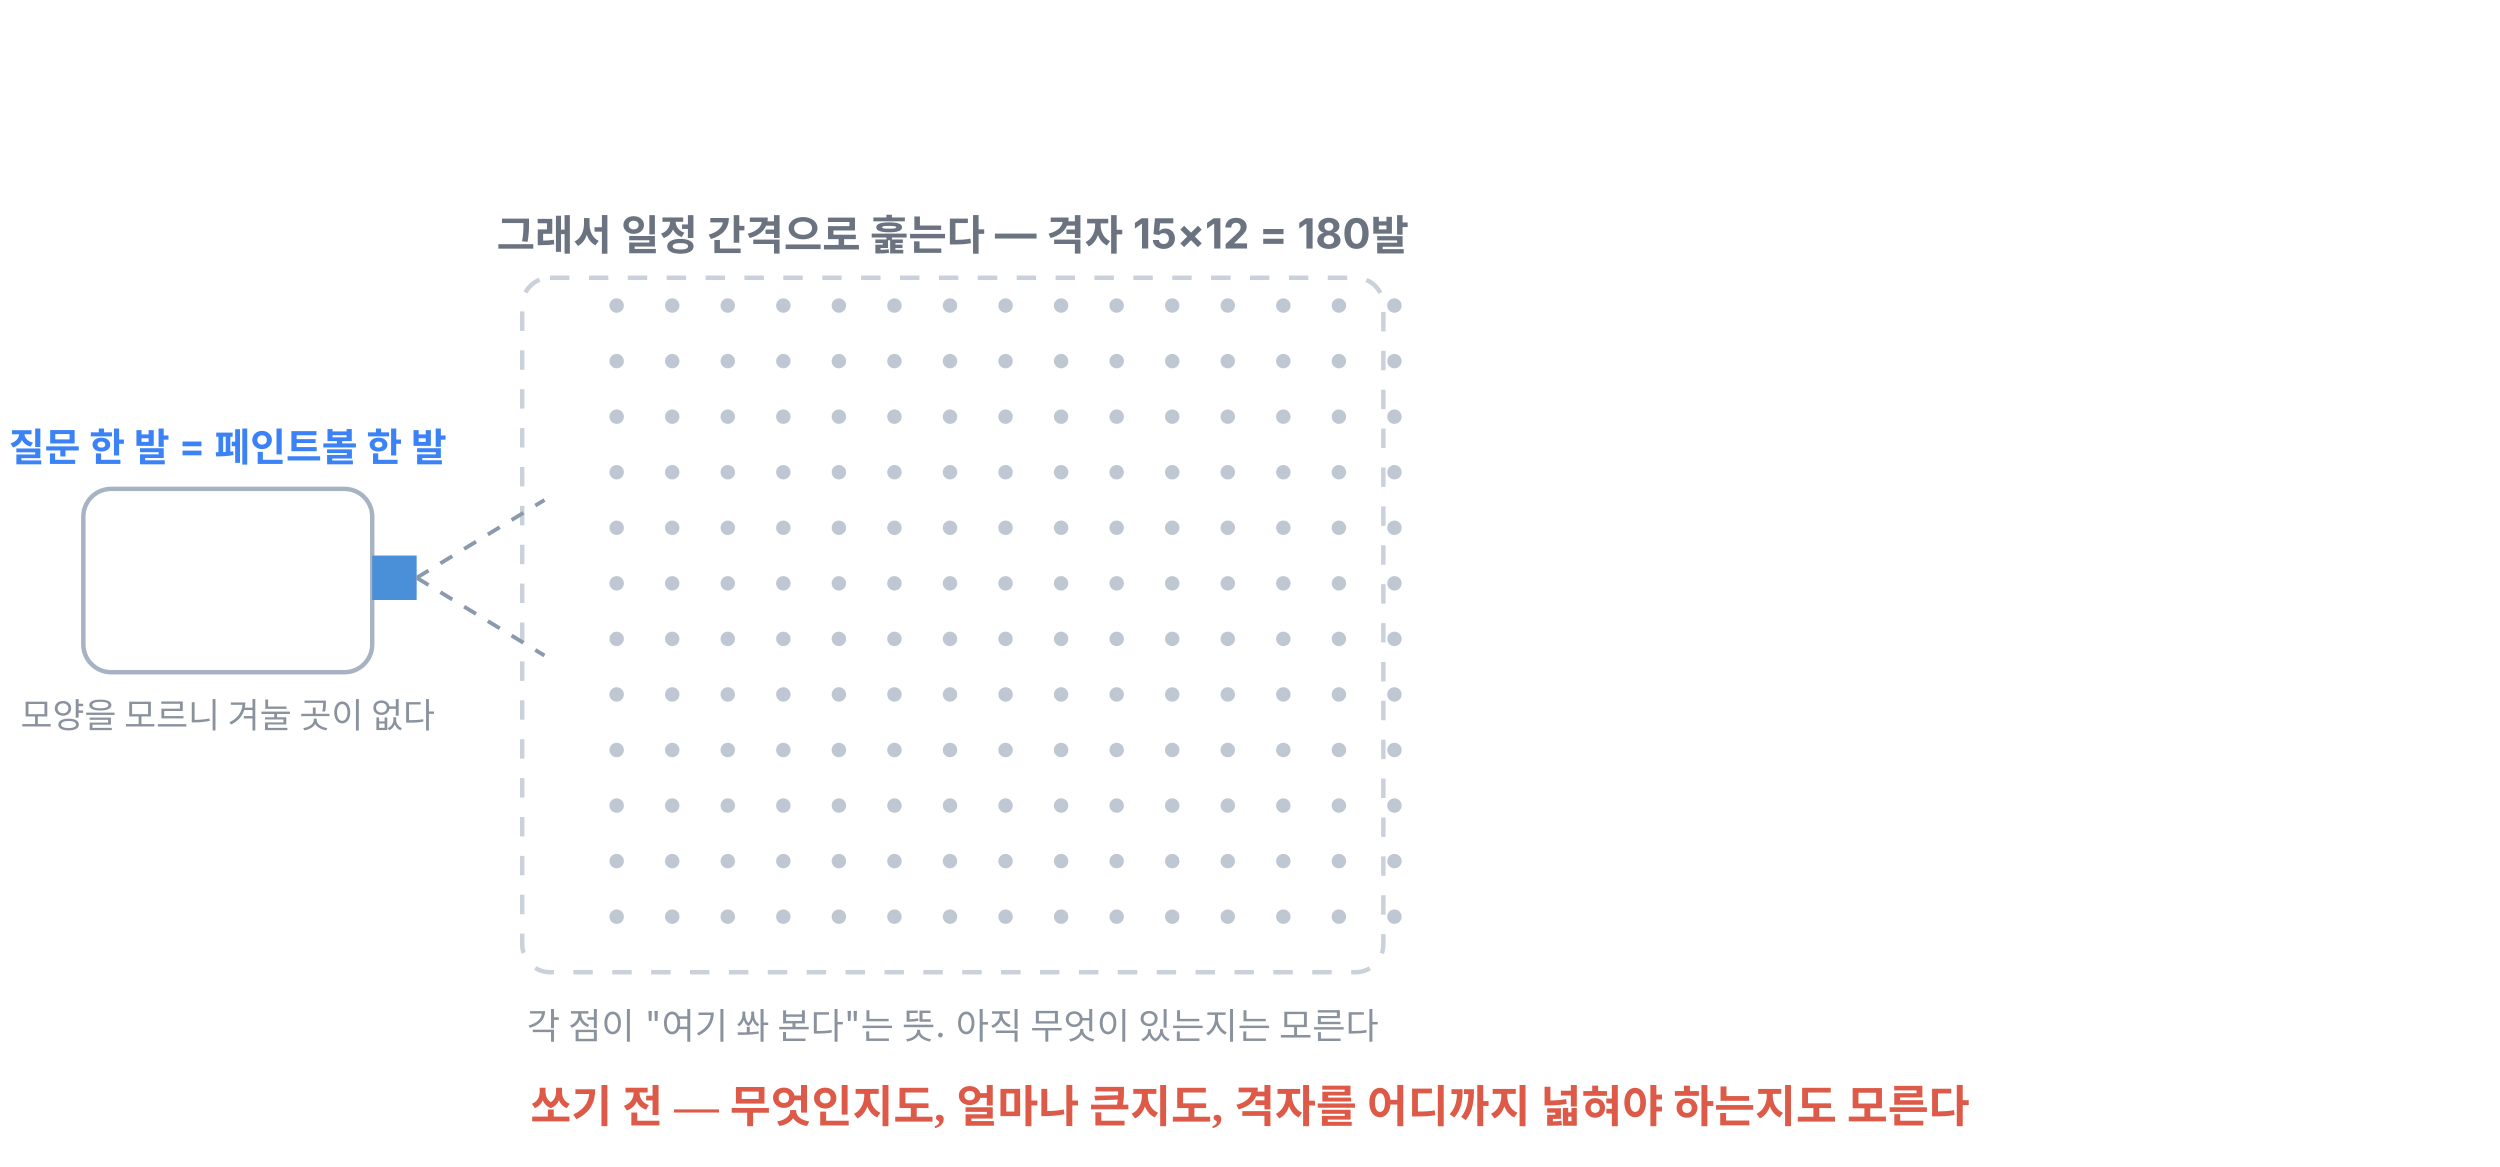
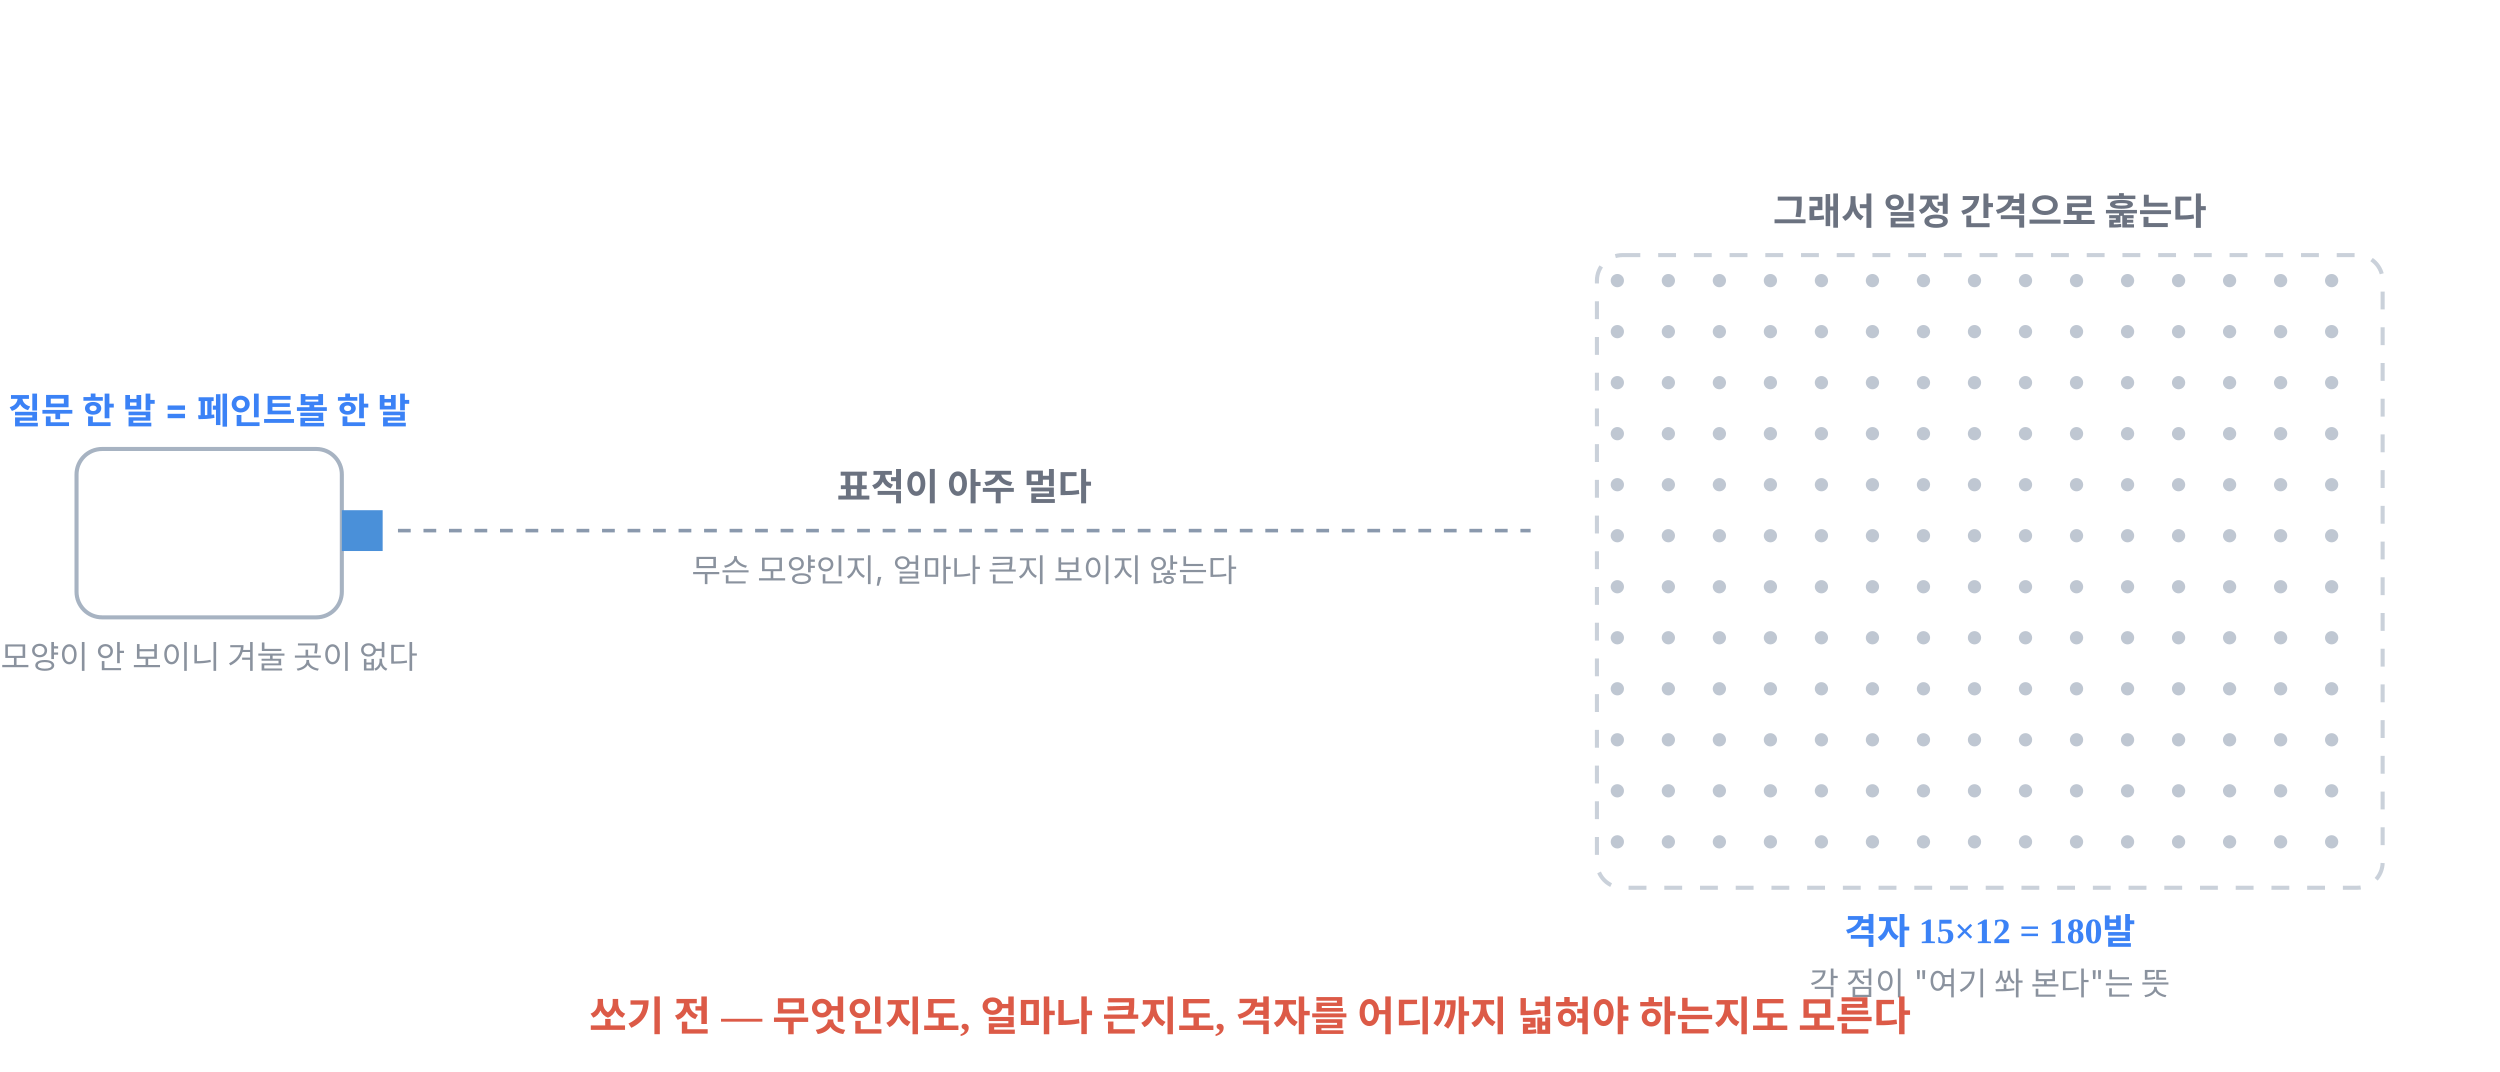
- <svg xmlns="http://www.w3.org/2000/svg" viewBox="0 0 900 420" role="img" aria-label="쏘기 전. 무엇이 어디 있는지 모르므로 일정 간격 격자로 쏠 자리만 정해 둔 그림">
+ <svg xmlns="http://www.w3.org/2000/svg" viewBox="0 0 980 420" role="img" aria-label="아주 멀리 있어 모양이 보이지 않는 표적. 겨눌 곳이 없으므로 일정 간격 격자로 쏠 자리만 정해 둔 그림">
  <style>
    .curve  { fill: none; stroke: #4a90d9; stroke-width: 2.2; }
    .curve2 { fill: none; stroke: #17a8bd; stroke-width: 2.2; }
    .fillA  { fill: #4a90d9; fill-opacity: .22; }
    .fillB  { fill: #17a8bd; fill-opacity: .20; }
    .tailA  { fill: #dc5a47; fill-opacity: .32; }
    .ghost  { fill: #8a99ad; fill-opacity: .22; }
    .box    { fill: none; stroke: #8a99ad; stroke-opacity: .75; stroke-width: 1.6; rx: 10; }
    .axis   { stroke: #8a99ad; stroke-width: 1.4; }
    .gridln { stroke: #8a99ad; stroke-width: 1; stroke-dasharray: 4 4; }
    .dash   { stroke: #8a99ad; stroke-width: 1.4; stroke-dasharray: 5 5; fill: none; }
    .arrow  { stroke: #4a90d9; stroke-width: 2.4; fill: none; }
    .lbl    { fill: #6b7280; font-family: system-ui,-apple-system,'Apple SD Gothic Neo',sans-serif; }
    .mut    { fill: #8a929e; font-family: system-ui,-apple-system,'Apple SD Gothic Neo',sans-serif; }
    .warn   { fill: #dc5a47; font-weight: 700; }
    .accent { fill: #3b82f6; font-weight: 700; }
  </style>
  <rect class="box" x="30" y="176" width="104" height="66" />
  <rect x="134" y="200" width="16" height="16" fill="#4a90d9" />
  <text class="lbl accent" x="82" y="166" font-size="14" text-anchor="middle">질문 한 발 = 페인트볼 한 발</text>
-   <text class="mut" x="82" y="262" font-size="12.5" text-anchor="middle">모양을 모르니 겨눌 곳이 없다</text>
-   <line x1="150" y1="208" x2="196" y2="180" class="dash" />
-   <line x1="150" y1="208" x2="196" y2="236" class="dash" />
-   <g transform="translate(170,80)">
-     <circle cx="52" cy="30" r="2.6" fill="#8a99ad" fill-opacity=".55" />
-     <circle cx="72" cy="30" r="2.6" fill="#8a99ad" fill-opacity=".55" />
-     <circle cx="92" cy="30" r="2.6" fill="#8a99ad" fill-opacity=".55" />
-     <circle cx="112" cy="30" r="2.6" fill="#8a99ad" fill-opacity=".55" />
-     <circle cx="132" cy="30" r="2.6" fill="#8a99ad" fill-opacity=".55" />
-     <circle cx="152" cy="30" r="2.6" fill="#8a99ad" fill-opacity=".55" />
-     <circle cx="172" cy="30" r="2.6" fill="#8a99ad" fill-opacity=".55" />
-     <circle cx="192" cy="30" r="2.6" fill="#8a99ad" fill-opacity=".55" />
-     <circle cx="212" cy="30" r="2.6" fill="#8a99ad" fill-opacity=".55" />
-     <circle cx="232" cy="30" r="2.6" fill="#8a99ad" fill-opacity=".55" />
-     <circle cx="252" cy="30" r="2.6" fill="#8a99ad" fill-opacity=".55" />
-     <circle cx="272" cy="30" r="2.6" fill="#8a99ad" fill-opacity=".55" />
-     <circle cx="292" cy="30" r="2.6" fill="#8a99ad" fill-opacity=".55" />
-     <circle cx="312" cy="30" r="2.6" fill="#8a99ad" fill-opacity=".55" />
-     <circle cx="332" cy="30" r="2.6" fill="#8a99ad" fill-opacity=".55" />
-     <circle cx="52" cy="50" r="2.6" fill="#8a99ad" fill-opacity=".55" />
-     <circle cx="72" cy="50" r="2.6" fill="#8a99ad" fill-opacity=".55" />
-     <circle cx="92" cy="50" r="2.6" fill="#8a99ad" fill-opacity=".55" />
-     <circle cx="112" cy="50" r="2.6" fill="#8a99ad" fill-opacity=".55" />
-     <circle cx="132" cy="50" r="2.6" fill="#8a99ad" fill-opacity=".55" />
-     <circle cx="152" cy="50" r="2.6" fill="#8a99ad" fill-opacity=".55" />
-     <circle cx="172" cy="50" r="2.6" fill="#8a99ad" fill-opacity=".55" />
-     <circle cx="192" cy="50" r="2.6" fill="#8a99ad" fill-opacity=".55" />
-     <circle cx="212" cy="50" r="2.6" fill="#8a99ad" fill-opacity=".55" />
-     <circle cx="232" cy="50" r="2.6" fill="#8a99ad" fill-opacity=".55" />
-     <circle cx="252" cy="50" r="2.6" fill="#8a99ad" fill-opacity=".55" />
-     <circle cx="272" cy="50" r="2.6" fill="#8a99ad" fill-opacity=".55" />
-     <circle cx="292" cy="50" r="2.6" fill="#8a99ad" fill-opacity=".55" />
-     <circle cx="312" cy="50" r="2.6" fill="#8a99ad" fill-opacity=".55" />
-     <circle cx="332" cy="50" r="2.6" fill="#8a99ad" fill-opacity=".55" />
-     <circle cx="52" cy="70" r="2.6" fill="#8a99ad" fill-opacity=".55" />
-     <circle cx="72" cy="70" r="2.6" fill="#8a99ad" fill-opacity=".55" />
-     <circle cx="92" cy="70" r="2.6" fill="#8a99ad" fill-opacity=".55" />
-     <circle cx="112" cy="70" r="2.6" fill="#8a99ad" fill-opacity=".55" />
-     <circle cx="132" cy="70" r="2.6" fill="#8a99ad" fill-opacity=".55" />
-     <circle cx="152" cy="70" r="2.6" fill="#8a99ad" fill-opacity=".55" />
-     <circle cx="172" cy="70" r="2.6" fill="#8a99ad" fill-opacity=".55" />
-     <circle cx="192" cy="70" r="2.6" fill="#8a99ad" fill-opacity=".55" />
-     <circle cx="212" cy="70" r="2.6" fill="#8a99ad" fill-opacity=".55" />
-     <circle cx="232" cy="70" r="2.6" fill="#8a99ad" fill-opacity=".55" />
-     <circle cx="252" cy="70" r="2.6" fill="#8a99ad" fill-opacity=".55" />
-     <circle cx="272" cy="70" r="2.6" fill="#8a99ad" fill-opacity=".55" />
-     <circle cx="292" cy="70" r="2.6" fill="#8a99ad" fill-opacity=".55" />
-     <circle cx="312" cy="70" r="2.6" fill="#8a99ad" fill-opacity=".55" />
-     <circle cx="332" cy="70" r="2.6" fill="#8a99ad" fill-opacity=".55" />
-     <circle cx="52" cy="90" r="2.6" fill="#8a99ad" fill-opacity=".55" />
-     <circle cx="72" cy="90" r="2.6" fill="#8a99ad" fill-opacity=".55" />
-     <circle cx="92" cy="90" r="2.6" fill="#8a99ad" fill-opacity=".55" />
-     <circle cx="112" cy="90" r="2.6" fill="#8a99ad" fill-opacity=".55" />
-     <circle cx="132" cy="90" r="2.6" fill="#8a99ad" fill-opacity=".55" />
-     <circle cx="152" cy="90" r="2.6" fill="#8a99ad" fill-opacity=".55" />
-     <circle cx="172" cy="90" r="2.6" fill="#8a99ad" fill-opacity=".55" />
-     <circle cx="192" cy="90" r="2.6" fill="#8a99ad" fill-opacity=".55" />
-     <circle cx="212" cy="90" r="2.6" fill="#8a99ad" fill-opacity=".55" />
-     <circle cx="232" cy="90" r="2.6" fill="#8a99ad" fill-opacity=".55" />
-     <circle cx="252" cy="90" r="2.6" fill="#8a99ad" fill-opacity=".55" />
-     <circle cx="272" cy="90" r="2.6" fill="#8a99ad" fill-opacity=".55" />
-     <circle cx="292" cy="90" r="2.6" fill="#8a99ad" fill-opacity=".55" />
-     <circle cx="312" cy="90" r="2.6" fill="#8a99ad" fill-opacity=".55" />
-     <circle cx="332" cy="90" r="2.6" fill="#8a99ad" fill-opacity=".55" />
-     <circle cx="52" cy="110" r="2.6" fill="#8a99ad" fill-opacity=".55" />
-     <circle cx="72" cy="110" r="2.6" fill="#8a99ad" fill-opacity=".55" />
-     <circle cx="92" cy="110" r="2.6" fill="#8a99ad" fill-opacity=".55" />
-     <circle cx="112" cy="110" r="2.6" fill="#8a99ad" fill-opacity=".55" />
-     <circle cx="132" cy="110" r="2.6" fill="#8a99ad" fill-opacity=".55" />
-     <circle cx="152" cy="110" r="2.6" fill="#8a99ad" fill-opacity=".55" />
-     <circle cx="172" cy="110" r="2.6" fill="#8a99ad" fill-opacity=".55" />
-     <circle cx="192" cy="110" r="2.6" fill="#8a99ad" fill-opacity=".55" />
-     <circle cx="212" cy="110" r="2.6" fill="#8a99ad" fill-opacity=".55" />
-     <circle cx="232" cy="110" r="2.6" fill="#8a99ad" fill-opacity=".55" />
-     <circle cx="252" cy="110" r="2.6" fill="#8a99ad" fill-opacity=".55" />
-     <circle cx="272" cy="110" r="2.6" fill="#8a99ad" fill-opacity=".55" />
-     <circle cx="292" cy="110" r="2.6" fill="#8a99ad" fill-opacity=".55" />
-     <circle cx="312" cy="110" r="2.6" fill="#8a99ad" fill-opacity=".55" />
-     <circle cx="332" cy="110" r="2.6" fill="#8a99ad" fill-opacity=".55" />
-     <circle cx="52" cy="130" r="2.6" fill="#8a99ad" fill-opacity=".55" />
-     <circle cx="72" cy="130" r="2.6" fill="#8a99ad" fill-opacity=".55" />
-     <circle cx="92" cy="130" r="2.6" fill="#8a99ad" fill-opacity=".55" />
-     <circle cx="112" cy="130" r="2.6" fill="#8a99ad" fill-opacity=".55" />
-     <circle cx="132" cy="130" r="2.6" fill="#8a99ad" fill-opacity=".55" />
-     <circle cx="152" cy="130" r="2.6" fill="#8a99ad" fill-opacity=".55" />
-     <circle cx="172" cy="130" r="2.6" fill="#8a99ad" fill-opacity=".55" />
-     <circle cx="192" cy="130" r="2.6" fill="#8a99ad" fill-opacity=".55" />
-     <circle cx="212" cy="130" r="2.6" fill="#8a99ad" fill-opacity=".55" />
-     <circle cx="232" cy="130" r="2.6" fill="#8a99ad" fill-opacity=".55" />
-     <circle cx="252" cy="130" r="2.6" fill="#8a99ad" fill-opacity=".55" />
-     <circle cx="272" cy="130" r="2.6" fill="#8a99ad" fill-opacity=".55" />
-     <circle cx="292" cy="130" r="2.6" fill="#8a99ad" fill-opacity=".55" />
-     <circle cx="312" cy="130" r="2.6" fill="#8a99ad" fill-opacity=".55" />
-     <circle cx="332" cy="130" r="2.6" fill="#8a99ad" fill-opacity=".55" />
-     <circle cx="52" cy="150" r="2.6" fill="#8a99ad" fill-opacity=".55" />
-     <circle cx="72" cy="150" r="2.6" fill="#8a99ad" fill-opacity=".55" />
-     <circle cx="92" cy="150" r="2.6" fill="#8a99ad" fill-opacity=".55" />
-     <circle cx="112" cy="150" r="2.6" fill="#8a99ad" fill-opacity=".55" />
-     <circle cx="132" cy="150" r="2.6" fill="#8a99ad" fill-opacity=".55" />
-     <circle cx="152" cy="150" r="2.6" fill="#8a99ad" fill-opacity=".55" />
-     <circle cx="172" cy="150" r="2.6" fill="#8a99ad" fill-opacity=".55" />
-     <circle cx="192" cy="150" r="2.6" fill="#8a99ad" fill-opacity=".55" />
-     <circle cx="212" cy="150" r="2.6" fill="#8a99ad" fill-opacity=".55" />
-     <circle cx="232" cy="150" r="2.6" fill="#8a99ad" fill-opacity=".55" />
-     <circle cx="252" cy="150" r="2.6" fill="#8a99ad" fill-opacity=".55" />
-     <circle cx="272" cy="150" r="2.6" fill="#8a99ad" fill-opacity=".55" />
-     <circle cx="292" cy="150" r="2.6" fill="#8a99ad" fill-opacity=".55" />
-     <circle cx="312" cy="150" r="2.6" fill="#8a99ad" fill-opacity=".55" />
-     <circle cx="332" cy="150" r="2.6" fill="#8a99ad" fill-opacity=".55" />
-     <circle cx="52" cy="170" r="2.6" fill="#8a99ad" fill-opacity=".55" />
-     <circle cx="72" cy="170" r="2.6" fill="#8a99ad" fill-opacity=".55" />
-     <circle cx="92" cy="170" r="2.6" fill="#8a99ad" fill-opacity=".55" />
-     <circle cx="112" cy="170" r="2.6" fill="#8a99ad" fill-opacity=".55" />
-     <circle cx="132" cy="170" r="2.6" fill="#8a99ad" fill-opacity=".55" />
-     <circle cx="152" cy="170" r="2.6" fill="#8a99ad" fill-opacity=".55" />
-     <circle cx="172" cy="170" r="2.6" fill="#8a99ad" fill-opacity=".55" />
-     <circle cx="192" cy="170" r="2.6" fill="#8a99ad" fill-opacity=".55" />
-     <circle cx="212" cy="170" r="2.6" fill="#8a99ad" fill-opacity=".55" />
-     <circle cx="232" cy="170" r="2.6" fill="#8a99ad" fill-opacity=".55" />
-     <circle cx="252" cy="170" r="2.6" fill="#8a99ad" fill-opacity=".55" />
-     <circle cx="272" cy="170" r="2.6" fill="#8a99ad" fill-opacity=".55" />
-     <circle cx="292" cy="170" r="2.6" fill="#8a99ad" fill-opacity=".55" />
-     <circle cx="312" cy="170" r="2.6" fill="#8a99ad" fill-opacity=".55" />
-     <circle cx="332" cy="170" r="2.6" fill="#8a99ad" fill-opacity=".55" />
-     <circle cx="52" cy="190" r="2.6" fill="#8a99ad" fill-opacity=".55" />
-     <circle cx="72" cy="190" r="2.6" fill="#8a99ad" fill-opacity=".55" />
-     <circle cx="92" cy="190" r="2.6" fill="#8a99ad" fill-opacity=".55" />
-     <circle cx="112" cy="190" r="2.6" fill="#8a99ad" fill-opacity=".55" />
-     <circle cx="132" cy="190" r="2.6" fill="#8a99ad" fill-opacity=".55" />
-     <circle cx="152" cy="190" r="2.6" fill="#8a99ad" fill-opacity=".55" />
-     <circle cx="172" cy="190" r="2.6" fill="#8a99ad" fill-opacity=".55" />
-     <circle cx="192" cy="190" r="2.6" fill="#8a99ad" fill-opacity=".55" />
-     <circle cx="212" cy="190" r="2.6" fill="#8a99ad" fill-opacity=".55" />
-     <circle cx="232" cy="190" r="2.6" fill="#8a99ad" fill-opacity=".55" />
-     <circle cx="252" cy="190" r="2.6" fill="#8a99ad" fill-opacity=".55" />
-     <circle cx="272" cy="190" r="2.6" fill="#8a99ad" fill-opacity=".55" />
-     <circle cx="292" cy="190" r="2.6" fill="#8a99ad" fill-opacity=".55" />
-     <circle cx="312" cy="190" r="2.6" fill="#8a99ad" fill-opacity=".55" />
-     <circle cx="332" cy="190" r="2.6" fill="#8a99ad" fill-opacity=".55" />
-     <circle cx="52" cy="210" r="2.6" fill="#8a99ad" fill-opacity=".55" />
-     <circle cx="72" cy="210" r="2.6" fill="#8a99ad" fill-opacity=".55" />
-     <circle cx="92" cy="210" r="2.6" fill="#8a99ad" fill-opacity=".55" />
-     <circle cx="112" cy="210" r="2.6" fill="#8a99ad" fill-opacity=".55" />
-     <circle cx="132" cy="210" r="2.6" fill="#8a99ad" fill-opacity=".55" />
-     <circle cx="152" cy="210" r="2.6" fill="#8a99ad" fill-opacity=".55" />
-     <circle cx="172" cy="210" r="2.6" fill="#8a99ad" fill-opacity=".55" />
-     <circle cx="192" cy="210" r="2.6" fill="#8a99ad" fill-opacity=".55" />
-     <circle cx="212" cy="210" r="2.6" fill="#8a99ad" fill-opacity=".55" />
-     <circle cx="232" cy="210" r="2.6" fill="#8a99ad" fill-opacity=".55" />
-     <circle cx="252" cy="210" r="2.6" fill="#8a99ad" fill-opacity=".55" />
-     <circle cx="272" cy="210" r="2.6" fill="#8a99ad" fill-opacity=".55" />
-     <circle cx="292" cy="210" r="2.6" fill="#8a99ad" fill-opacity=".55" />
-     <circle cx="312" cy="210" r="2.6" fill="#8a99ad" fill-opacity=".55" />
-     <circle cx="332" cy="210" r="2.6" fill="#8a99ad" fill-opacity=".55" />
-     <circle cx="52" cy="230" r="2.6" fill="#8a99ad" fill-opacity=".55" />
-     <circle cx="72" cy="230" r="2.6" fill="#8a99ad" fill-opacity=".55" />
-     <circle cx="92" cy="230" r="2.6" fill="#8a99ad" fill-opacity=".55" />
-     <circle cx="112" cy="230" r="2.6" fill="#8a99ad" fill-opacity=".55" />
-     <circle cx="132" cy="230" r="2.6" fill="#8a99ad" fill-opacity=".55" />
-     <circle cx="152" cy="230" r="2.6" fill="#8a99ad" fill-opacity=".55" />
-     <circle cx="172" cy="230" r="2.6" fill="#8a99ad" fill-opacity=".55" />
-     <circle cx="192" cy="230" r="2.6" fill="#8a99ad" fill-opacity=".55" />
-     <circle cx="212" cy="230" r="2.6" fill="#8a99ad" fill-opacity=".55" />
-     <circle cx="232" cy="230" r="2.6" fill="#8a99ad" fill-opacity=".55" />
-     <circle cx="252" cy="230" r="2.6" fill="#8a99ad" fill-opacity=".55" />
-     <circle cx="272" cy="230" r="2.6" fill="#8a99ad" fill-opacity=".55" />
-     <circle cx="292" cy="230" r="2.6" fill="#8a99ad" fill-opacity=".55" />
-     <circle cx="312" cy="230" r="2.6" fill="#8a99ad" fill-opacity=".55" />
-     <circle cx="332" cy="230" r="2.6" fill="#8a99ad" fill-opacity=".55" />
-     <circle cx="52" cy="250" r="2.6" fill="#8a99ad" fill-opacity=".55" />
-     <circle cx="72" cy="250" r="2.6" fill="#8a99ad" fill-opacity=".55" />
-     <circle cx="92" cy="250" r="2.6" fill="#8a99ad" fill-opacity=".55" />
-     <circle cx="112" cy="250" r="2.6" fill="#8a99ad" fill-opacity=".55" />
-     <circle cx="132" cy="250" r="2.6" fill="#8a99ad" fill-opacity=".55" />
-     <circle cx="152" cy="250" r="2.6" fill="#8a99ad" fill-opacity=".55" />
-     <circle cx="172" cy="250" r="2.6" fill="#8a99ad" fill-opacity=".55" />
-     <circle cx="192" cy="250" r="2.6" fill="#8a99ad" fill-opacity=".55" />
-     <circle cx="212" cy="250" r="2.6" fill="#8a99ad" fill-opacity=".55" />
-     <circle cx="232" cy="250" r="2.6" fill="#8a99ad" fill-opacity=".55" />
-     <circle cx="252" cy="250" r="2.6" fill="#8a99ad" fill-opacity=".55" />
-     <circle cx="272" cy="250" r="2.6" fill="#8a99ad" fill-opacity=".55" />
-     <circle cx="292" cy="250" r="2.6" fill="#8a99ad" fill-opacity=".55" />
-     <circle cx="312" cy="250" r="2.6" fill="#8a99ad" fill-opacity=".55" />
-     <circle cx="332" cy="250" r="2.6" fill="#8a99ad" fill-opacity=".55" />
+   <text class="mut" x="82" y="262" font-size="12.5" text-anchor="middle">모양이 안 보이니 겨눌 곳이 없다</text>
+   <line x1="156" y1="208" x2="600" y2="208" class="dash" />
+   <text class="lbl" x="378" y="196" font-size="14.5" font-weight="700" text-anchor="middle">표적이 아주 멀다</text>
+   <text class="mut" x="378" y="228" font-size="12.5" text-anchor="middle">무슨 모양인지, 얼마나 큰지 보이지 않는다</text>
+   <g transform="translate(608,80)">
+     <circle cx="26" cy="30" r="2.6" fill="#8a99ad" fill-opacity=".55" />
+     <circle cx="46" cy="30" r="2.6" fill="#8a99ad" fill-opacity=".55" />
+     <circle cx="66" cy="30" r="2.6" fill="#8a99ad" fill-opacity=".55" />
+     <circle cx="86" cy="30" r="2.6" fill="#8a99ad" fill-opacity=".55" />
+     <circle cx="106" cy="30" r="2.6" fill="#8a99ad" fill-opacity=".55" />
+     <circle cx="126" cy="30" r="2.6" fill="#8a99ad" fill-opacity=".55" />
+     <circle cx="146" cy="30" r="2.6" fill="#8a99ad" fill-opacity=".55" />
+     <circle cx="166" cy="30" r="2.6" fill="#8a99ad" fill-opacity=".55" />
+     <circle cx="186" cy="30" r="2.6" fill="#8a99ad" fill-opacity=".55" />
+     <circle cx="206" cy="30" r="2.6" fill="#8a99ad" fill-opacity=".55" />
+     <circle cx="226" cy="30" r="2.6" fill="#8a99ad" fill-opacity=".55" />
+     <circle cx="246" cy="30" r="2.6" fill="#8a99ad" fill-opacity=".55" />
+     <circle cx="266" cy="30" r="2.6" fill="#8a99ad" fill-opacity=".55" />
+     <circle cx="286" cy="30" r="2.6" fill="#8a99ad" fill-opacity=".55" />
+     <circle cx="306" cy="30" r="2.6" fill="#8a99ad" fill-opacity=".55" />
+     <circle cx="26" cy="50" r="2.6" fill="#8a99ad" fill-opacity=".55" />
+     <circle cx="46" cy="50" r="2.6" fill="#8a99ad" fill-opacity=".55" />
+     <circle cx="66" cy="50" r="2.6" fill="#8a99ad" fill-opacity=".55" />
+     <circle cx="86" cy="50" r="2.6" fill="#8a99ad" fill-opacity=".55" />
+     <circle cx="106" cy="50" r="2.6" fill="#8a99ad" fill-opacity=".55" />
+     <circle cx="126" cy="50" r="2.6" fill="#8a99ad" fill-opacity=".55" />
+     <circle cx="146" cy="50" r="2.6" fill="#8a99ad" fill-opacity=".55" />
+     <circle cx="166" cy="50" r="2.6" fill="#8a99ad" fill-opacity=".55" />
+     <circle cx="186" cy="50" r="2.6" fill="#8a99ad" fill-opacity=".55" />
+     <circle cx="206" cy="50" r="2.6" fill="#8a99ad" fill-opacity=".55" />
+     <circle cx="226" cy="50" r="2.6" fill="#8a99ad" fill-opacity=".55" />
+     <circle cx="246" cy="50" r="2.6" fill="#8a99ad" fill-opacity=".55" />
+     <circle cx="266" cy="50" r="2.6" fill="#8a99ad" fill-opacity=".55" />
+     <circle cx="286" cy="50" r="2.6" fill="#8a99ad" fill-opacity=".55" />
+     <circle cx="306" cy="50" r="2.6" fill="#8a99ad" fill-opacity=".55" />
+     <circle cx="26" cy="70" r="2.6" fill="#8a99ad" fill-opacity=".55" />
+     <circle cx="46" cy="70" r="2.6" fill="#8a99ad" fill-opacity=".55" />
+     <circle cx="66" cy="70" r="2.6" fill="#8a99ad" fill-opacity=".55" />
+     <circle cx="86" cy="70" r="2.6" fill="#8a99ad" fill-opacity=".55" />
+     <circle cx="106" cy="70" r="2.6" fill="#8a99ad" fill-opacity=".55" />
+     <circle cx="126" cy="70" r="2.6" fill="#8a99ad" fill-opacity=".55" />
+     <circle cx="146" cy="70" r="2.6" fill="#8a99ad" fill-opacity=".55" />
+     <circle cx="166" cy="70" r="2.6" fill="#8a99ad" fill-opacity=".55" />
+     <circle cx="186" cy="70" r="2.6" fill="#8a99ad" fill-opacity=".55" />
+     <circle cx="206" cy="70" r="2.6" fill="#8a99ad" fill-opacity=".55" />
+     <circle cx="226" cy="70" r="2.6" fill="#8a99ad" fill-opacity=".55" />
+     <circle cx="246" cy="70" r="2.6" fill="#8a99ad" fill-opacity=".55" />
+     <circle cx="266" cy="70" r="2.6" fill="#8a99ad" fill-opacity=".55" />
+     <circle cx="286" cy="70" r="2.6" fill="#8a99ad" fill-opacity=".55" />
+     <circle cx="306" cy="70" r="2.6" fill="#8a99ad" fill-opacity=".55" />
+     <circle cx="26" cy="90" r="2.6" fill="#8a99ad" fill-opacity=".55" />
+     <circle cx="46" cy="90" r="2.6" fill="#8a99ad" fill-opacity=".55" />
+     <circle cx="66" cy="90" r="2.6" fill="#8a99ad" fill-opacity=".55" />
+     <circle cx="86" cy="90" r="2.6" fill="#8a99ad" fill-opacity=".55" />
+     <circle cx="106" cy="90" r="2.6" fill="#8a99ad" fill-opacity=".55" />
+     <circle cx="126" cy="90" r="2.6" fill="#8a99ad" fill-opacity=".55" />
+     <circle cx="146" cy="90" r="2.6" fill="#8a99ad" fill-opacity=".55" />
+     <circle cx="166" cy="90" r="2.6" fill="#8a99ad" fill-opacity=".55" />
+     <circle cx="186" cy="90" r="2.6" fill="#8a99ad" fill-opacity=".55" />
+     <circle cx="206" cy="90" r="2.6" fill="#8a99ad" fill-opacity=".55" />
+     <circle cx="226" cy="90" r="2.6" fill="#8a99ad" fill-opacity=".55" />
+     <circle cx="246" cy="90" r="2.6" fill="#8a99ad" fill-opacity=".55" />
+     <circle cx="266" cy="90" r="2.6" fill="#8a99ad" fill-opacity=".55" />
+     <circle cx="286" cy="90" r="2.6" fill="#8a99ad" fill-opacity=".55" />
+     <circle cx="306" cy="90" r="2.6" fill="#8a99ad" fill-opacity=".55" />
+     <circle cx="26" cy="110" r="2.6" fill="#8a99ad" fill-opacity=".55" />
+     <circle cx="46" cy="110" r="2.6" fill="#8a99ad" fill-opacity=".55" />
+     <circle cx="66" cy="110" r="2.6" fill="#8a99ad" fill-opacity=".55" />
+     <circle cx="86" cy="110" r="2.6" fill="#8a99ad" fill-opacity=".55" />
+     <circle cx="106" cy="110" r="2.6" fill="#8a99ad" fill-opacity=".55" />
+     <circle cx="126" cy="110" r="2.6" fill="#8a99ad" fill-opacity=".55" />
+     <circle cx="146" cy="110" r="2.6" fill="#8a99ad" fill-opacity=".55" />
+     <circle cx="166" cy="110" r="2.6" fill="#8a99ad" fill-opacity=".55" />
+     <circle cx="186" cy="110" r="2.6" fill="#8a99ad" fill-opacity=".55" />
+     <circle cx="206" cy="110" r="2.6" fill="#8a99ad" fill-opacity=".55" />
+     <circle cx="226" cy="110" r="2.6" fill="#8a99ad" fill-opacity=".55" />
+     <circle cx="246" cy="110" r="2.6" fill="#8a99ad" fill-opacity=".55" />
+     <circle cx="266" cy="110" r="2.6" fill="#8a99ad" fill-opacity=".55" />
+     <circle cx="286" cy="110" r="2.6" fill="#8a99ad" fill-opacity=".55" />
+     <circle cx="306" cy="110" r="2.6" fill="#8a99ad" fill-opacity=".55" />
+     <circle cx="26" cy="130" r="2.6" fill="#8a99ad" fill-opacity=".55" />
+     <circle cx="46" cy="130" r="2.6" fill="#8a99ad" fill-opacity=".55" />
+     <circle cx="66" cy="130" r="2.6" fill="#8a99ad" fill-opacity=".55" />
+     <circle cx="86" cy="130" r="2.6" fill="#8a99ad" fill-opacity=".55" />
+     <circle cx="106" cy="130" r="2.6" fill="#8a99ad" fill-opacity=".55" />
+     <circle cx="126" cy="130" r="2.6" fill="#8a99ad" fill-opacity=".55" />
+     <circle cx="146" cy="130" r="2.6" fill="#8a99ad" fill-opacity=".55" />
+     <circle cx="166" cy="130" r="2.6" fill="#8a99ad" fill-opacity=".55" />
+     <circle cx="186" cy="130" r="2.6" fill="#8a99ad" fill-opacity=".55" />
+     <circle cx="206" cy="130" r="2.6" fill="#8a99ad" fill-opacity=".55" />
+     <circle cx="226" cy="130" r="2.6" fill="#8a99ad" fill-opacity=".55" />
+     <circle cx="246" cy="130" r="2.6" fill="#8a99ad" fill-opacity=".55" />
+     <circle cx="266" cy="130" r="2.6" fill="#8a99ad" fill-opacity=".55" />
+     <circle cx="286" cy="130" r="2.6" fill="#8a99ad" fill-opacity=".55" />
+     <circle cx="306" cy="130" r="2.6" fill="#8a99ad" fill-opacity=".55" />
+     <circle cx="26" cy="150" r="2.6" fill="#8a99ad" fill-opacity=".55" />
+     <circle cx="46" cy="150" r="2.6" fill="#8a99ad" fill-opacity=".55" />
+     <circle cx="66" cy="150" r="2.6" fill="#8a99ad" fill-opacity=".55" />
+     <circle cx="86" cy="150" r="2.6" fill="#8a99ad" fill-opacity=".55" />
+     <circle cx="106" cy="150" r="2.6" fill="#8a99ad" fill-opacity=".55" />
+     <circle cx="126" cy="150" r="2.6" fill="#8a99ad" fill-opacity=".55" />
+     <circle cx="146" cy="150" r="2.6" fill="#8a99ad" fill-opacity=".55" />
+     <circle cx="166" cy="150" r="2.6" fill="#8a99ad" fill-opacity=".55" />
+     <circle cx="186" cy="150" r="2.6" fill="#8a99ad" fill-opacity=".55" />
+     <circle cx="206" cy="150" r="2.6" fill="#8a99ad" fill-opacity=".55" />
+     <circle cx="226" cy="150" r="2.6" fill="#8a99ad" fill-opacity=".55" />
+     <circle cx="246" cy="150" r="2.6" fill="#8a99ad" fill-opacity=".55" />
+     <circle cx="266" cy="150" r="2.6" fill="#8a99ad" fill-opacity=".55" />
+     <circle cx="286" cy="150" r="2.6" fill="#8a99ad" fill-opacity=".55" />
+     <circle cx="306" cy="150" r="2.6" fill="#8a99ad" fill-opacity=".55" />
+     <circle cx="26" cy="170" r="2.6" fill="#8a99ad" fill-opacity=".55" />
+     <circle cx="46" cy="170" r="2.6" fill="#8a99ad" fill-opacity=".55" />
+     <circle cx="66" cy="170" r="2.6" fill="#8a99ad" fill-opacity=".55" />
+     <circle cx="86" cy="170" r="2.6" fill="#8a99ad" fill-opacity=".55" />
+     <circle cx="106" cy="170" r="2.6" fill="#8a99ad" fill-opacity=".55" />
+     <circle cx="126" cy="170" r="2.6" fill="#8a99ad" fill-opacity=".55" />
+     <circle cx="146" cy="170" r="2.6" fill="#8a99ad" fill-opacity=".55" />
+     <circle cx="166" cy="170" r="2.6" fill="#8a99ad" fill-opacity=".55" />
+     <circle cx="186" cy="170" r="2.6" fill="#8a99ad" fill-opacity=".55" />
+     <circle cx="206" cy="170" r="2.6" fill="#8a99ad" fill-opacity=".55" />
+     <circle cx="226" cy="170" r="2.6" fill="#8a99ad" fill-opacity=".55" />
+     <circle cx="246" cy="170" r="2.6" fill="#8a99ad" fill-opacity=".55" />
+     <circle cx="266" cy="170" r="2.6" fill="#8a99ad" fill-opacity=".55" />
+     <circle cx="286" cy="170" r="2.6" fill="#8a99ad" fill-opacity=".55" />
+     <circle cx="306" cy="170" r="2.6" fill="#8a99ad" fill-opacity=".55" />
+     <circle cx="26" cy="190" r="2.6" fill="#8a99ad" fill-opacity=".55" />
+     <circle cx="46" cy="190" r="2.6" fill="#8a99ad" fill-opacity=".55" />
+     <circle cx="66" cy="190" r="2.6" fill="#8a99ad" fill-opacity=".55" />
+     <circle cx="86" cy="190" r="2.6" fill="#8a99ad" fill-opacity=".55" />
+     <circle cx="106" cy="190" r="2.6" fill="#8a99ad" fill-opacity=".55" />
+     <circle cx="126" cy="190" r="2.6" fill="#8a99ad" fill-opacity=".55" />
+     <circle cx="146" cy="190" r="2.6" fill="#8a99ad" fill-opacity=".55" />
+     <circle cx="166" cy="190" r="2.6" fill="#8a99ad" fill-opacity=".55" />
+     <circle cx="186" cy="190" r="2.6" fill="#8a99ad" fill-opacity=".55" />
+     <circle cx="206" cy="190" r="2.6" fill="#8a99ad" fill-opacity=".55" />
+     <circle cx="226" cy="190" r="2.6" fill="#8a99ad" fill-opacity=".55" />
+     <circle cx="246" cy="190" r="2.6" fill="#8a99ad" fill-opacity=".55" />
+     <circle cx="266" cy="190" r="2.6" fill="#8a99ad" fill-opacity=".55" />
+     <circle cx="286" cy="190" r="2.6" fill="#8a99ad" fill-opacity=".55" />
+     <circle cx="306" cy="190" r="2.6" fill="#8a99ad" fill-opacity=".55" />
+     <circle cx="26" cy="210" r="2.6" fill="#8a99ad" fill-opacity=".55" />
+     <circle cx="46" cy="210" r="2.6" fill="#8a99ad" fill-opacity=".55" />
+     <circle cx="66" cy="210" r="2.6" fill="#8a99ad" fill-opacity=".55" />
+     <circle cx="86" cy="210" r="2.6" fill="#8a99ad" fill-opacity=".55" />
+     <circle cx="106" cy="210" r="2.6" fill="#8a99ad" fill-opacity=".55" />
+     <circle cx="126" cy="210" r="2.6" fill="#8a99ad" fill-opacity=".55" />
+     <circle cx="146" cy="210" r="2.6" fill="#8a99ad" fill-opacity=".55" />
+     <circle cx="166" cy="210" r="2.6" fill="#8a99ad" fill-opacity=".55" />
+     <circle cx="186" cy="210" r="2.6" fill="#8a99ad" fill-opacity=".55" />
+     <circle cx="206" cy="210" r="2.6" fill="#8a99ad" fill-opacity=".55" />
+     <circle cx="226" cy="210" r="2.6" fill="#8a99ad" fill-opacity=".55" />
+     <circle cx="246" cy="210" r="2.6" fill="#8a99ad" fill-opacity=".55" />
+     <circle cx="266" cy="210" r="2.6" fill="#8a99ad" fill-opacity=".55" />
+     <circle cx="286" cy="210" r="2.6" fill="#8a99ad" fill-opacity=".55" />
+     <circle cx="306" cy="210" r="2.6" fill="#8a99ad" fill-opacity=".55" />
+     <circle cx="26" cy="230" r="2.6" fill="#8a99ad" fill-opacity=".55" />
+     <circle cx="46" cy="230" r="2.6" fill="#8a99ad" fill-opacity=".55" />
+     <circle cx="66" cy="230" r="2.6" fill="#8a99ad" fill-opacity=".55" />
+     <circle cx="86" cy="230" r="2.6" fill="#8a99ad" fill-opacity=".55" />
+     <circle cx="106" cy="230" r="2.6" fill="#8a99ad" fill-opacity=".55" />
+     <circle cx="126" cy="230" r="2.6" fill="#8a99ad" fill-opacity=".55" />
+     <circle cx="146" cy="230" r="2.6" fill="#8a99ad" fill-opacity=".55" />
+     <circle cx="166" cy="230" r="2.6" fill="#8a99ad" fill-opacity=".55" />
+     <circle cx="186" cy="230" r="2.6" fill="#8a99ad" fill-opacity=".55" />
+     <circle cx="206" cy="230" r="2.6" fill="#8a99ad" fill-opacity=".55" />
+     <circle cx="226" cy="230" r="2.6" fill="#8a99ad" fill-opacity=".55" />
+     <circle cx="246" cy="230" r="2.6" fill="#8a99ad" fill-opacity=".55" />
+     <circle cx="266" cy="230" r="2.6" fill="#8a99ad" fill-opacity=".55" />
+     <circle cx="286" cy="230" r="2.6" fill="#8a99ad" fill-opacity=".55" />
+     <circle cx="306" cy="230" r="2.6" fill="#8a99ad" fill-opacity=".55" />
+     <circle cx="26" cy="250" r="2.6" fill="#8a99ad" fill-opacity=".55" />
+     <circle cx="46" cy="250" r="2.6" fill="#8a99ad" fill-opacity=".55" />
+     <circle cx="66" cy="250" r="2.6" fill="#8a99ad" fill-opacity=".55" />
+     <circle cx="86" cy="250" r="2.6" fill="#8a99ad" fill-opacity=".55" />
+     <circle cx="106" cy="250" r="2.6" fill="#8a99ad" fill-opacity=".55" />
+     <circle cx="126" cy="250" r="2.6" fill="#8a99ad" fill-opacity=".55" />
+     <circle cx="146" cy="250" r="2.6" fill="#8a99ad" fill-opacity=".55" />
+     <circle cx="166" cy="250" r="2.6" fill="#8a99ad" fill-opacity=".55" />
+     <circle cx="186" cy="250" r="2.6" fill="#8a99ad" fill-opacity=".55" />
+     <circle cx="206" cy="250" r="2.6" fill="#8a99ad" fill-opacity=".55" />
+     <circle cx="226" cy="250" r="2.6" fill="#8a99ad" fill-opacity=".55" />
+     <circle cx="246" cy="250" r="2.6" fill="#8a99ad" fill-opacity=".55" />
+     <circle cx="266" cy="250" r="2.6" fill="#8a99ad" fill-opacity=".55" />
+     <circle cx="286" cy="250" r="2.6" fill="#8a99ad" fill-opacity=".55" />
+     <circle cx="306" cy="250" r="2.6" fill="#8a99ad" fill-opacity=".55" />
  </g>
-   <rect x="188" y="100" width="310" height="250" rx="10" fill="none" stroke="#8a99ad" stroke-opacity=".45" stroke-width="1.6" stroke-dasharray="7 7" />
-   <text class="lbl" x="343" y="90" font-size="15" font-weight="700" text-anchor="middle">그래서 일정 간격으로 훑는다 — 격자 15×12 = 180발</text>
-   <text class="mut" x="343" y="374" font-size="13" text-anchor="middle">각 점이 "여기 쏴 본다"는 뜻. 아직 무엇이 있는지는 모른다</text>
-   <text class="warn" x="450" y="404" font-size="16" text-anchor="middle">쏘기 전 — 무엇인지도, 얼마나 큰지도, 격자를 어디까지 넓혀야 하는지도 모른다</text>
+   <rect x="626" y="100" width="308" height="248" rx="10" fill="none" stroke="#8a99ad" stroke-opacity=".45" stroke-width="1.6" stroke-dasharray="7 7" />
+   <text class="lbl" x="780" y="88" font-size="14.5" font-weight="700" text-anchor="middle">그래서 일정 간격으로 훑는다</text>
+   <text class="accent" x="780" y="370" font-size="14" text-anchor="middle">격자 15×12 = 180발</text>
+   <text class="mut" x="780" y="390" font-size="12.5" text-anchor="middle">각 점이 "여기 쏴 본다"는 뜻</text>
+   <text class="warn" x="490" y="404" font-size="16" text-anchor="middle">쏘기 전 — 무엇인지도, 얼마나 큰지도, 격자를 어디까지 넓혀야 하는지도 모른다</text>
</svg>
